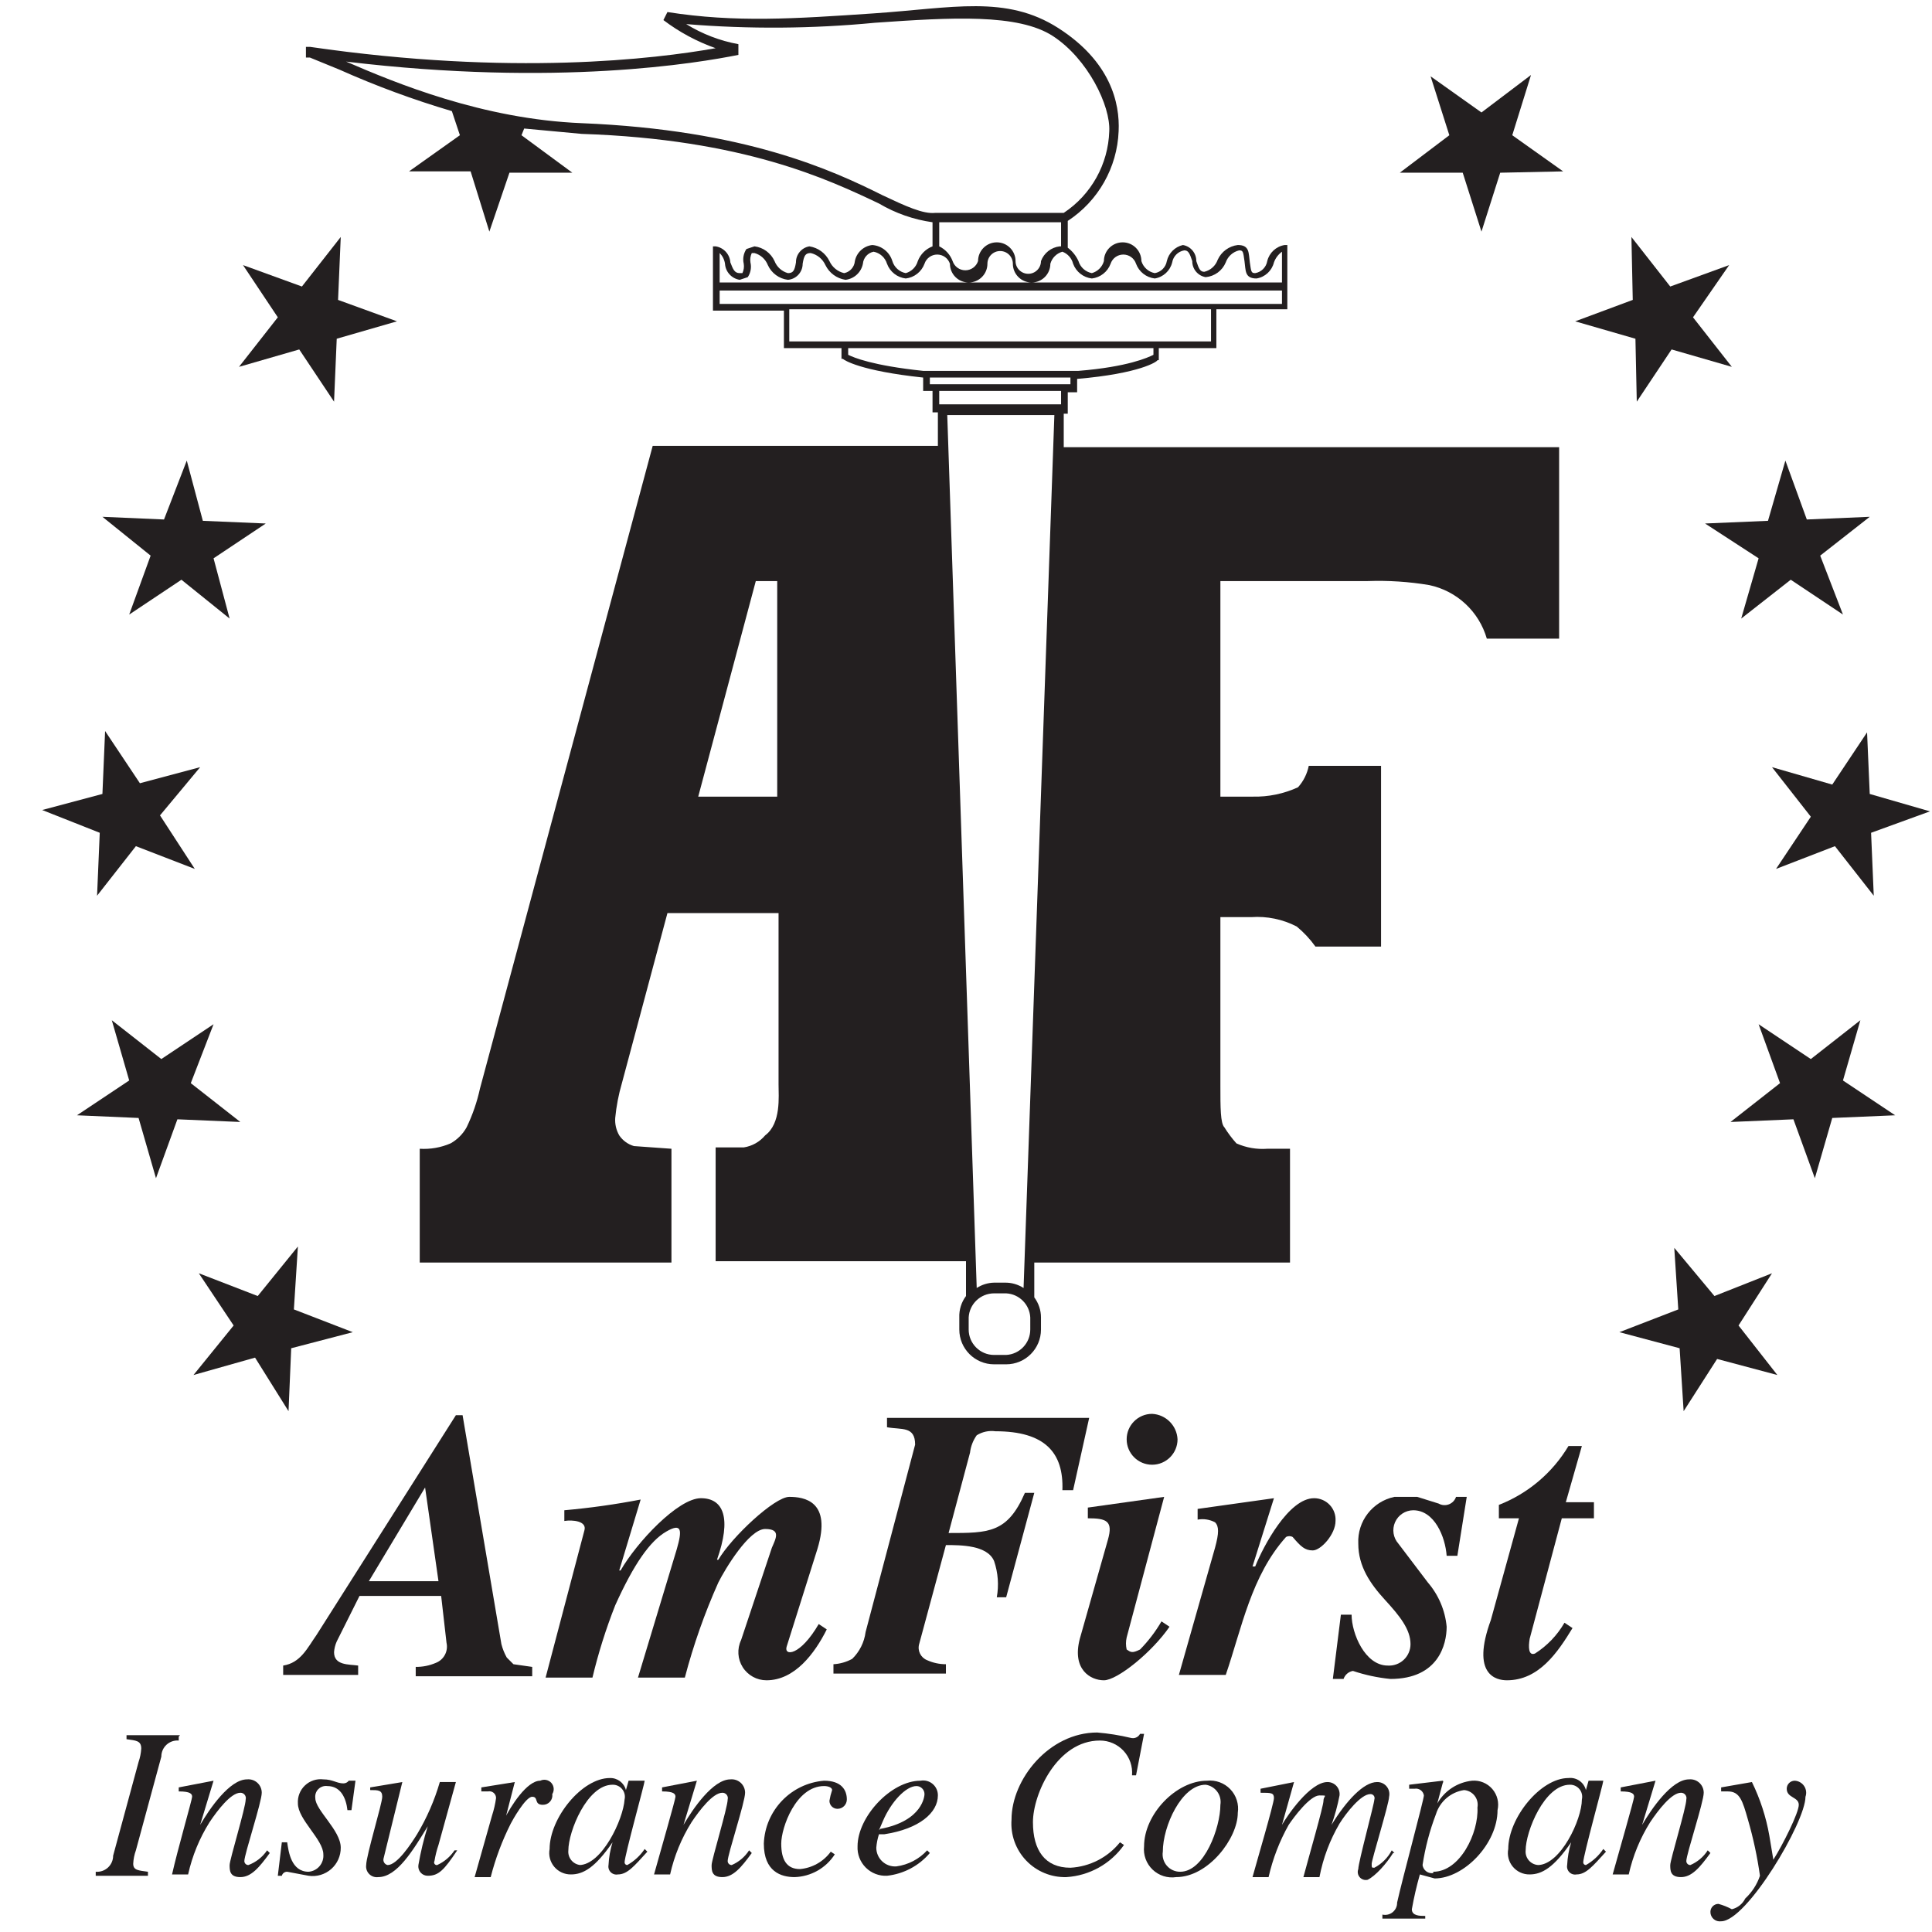
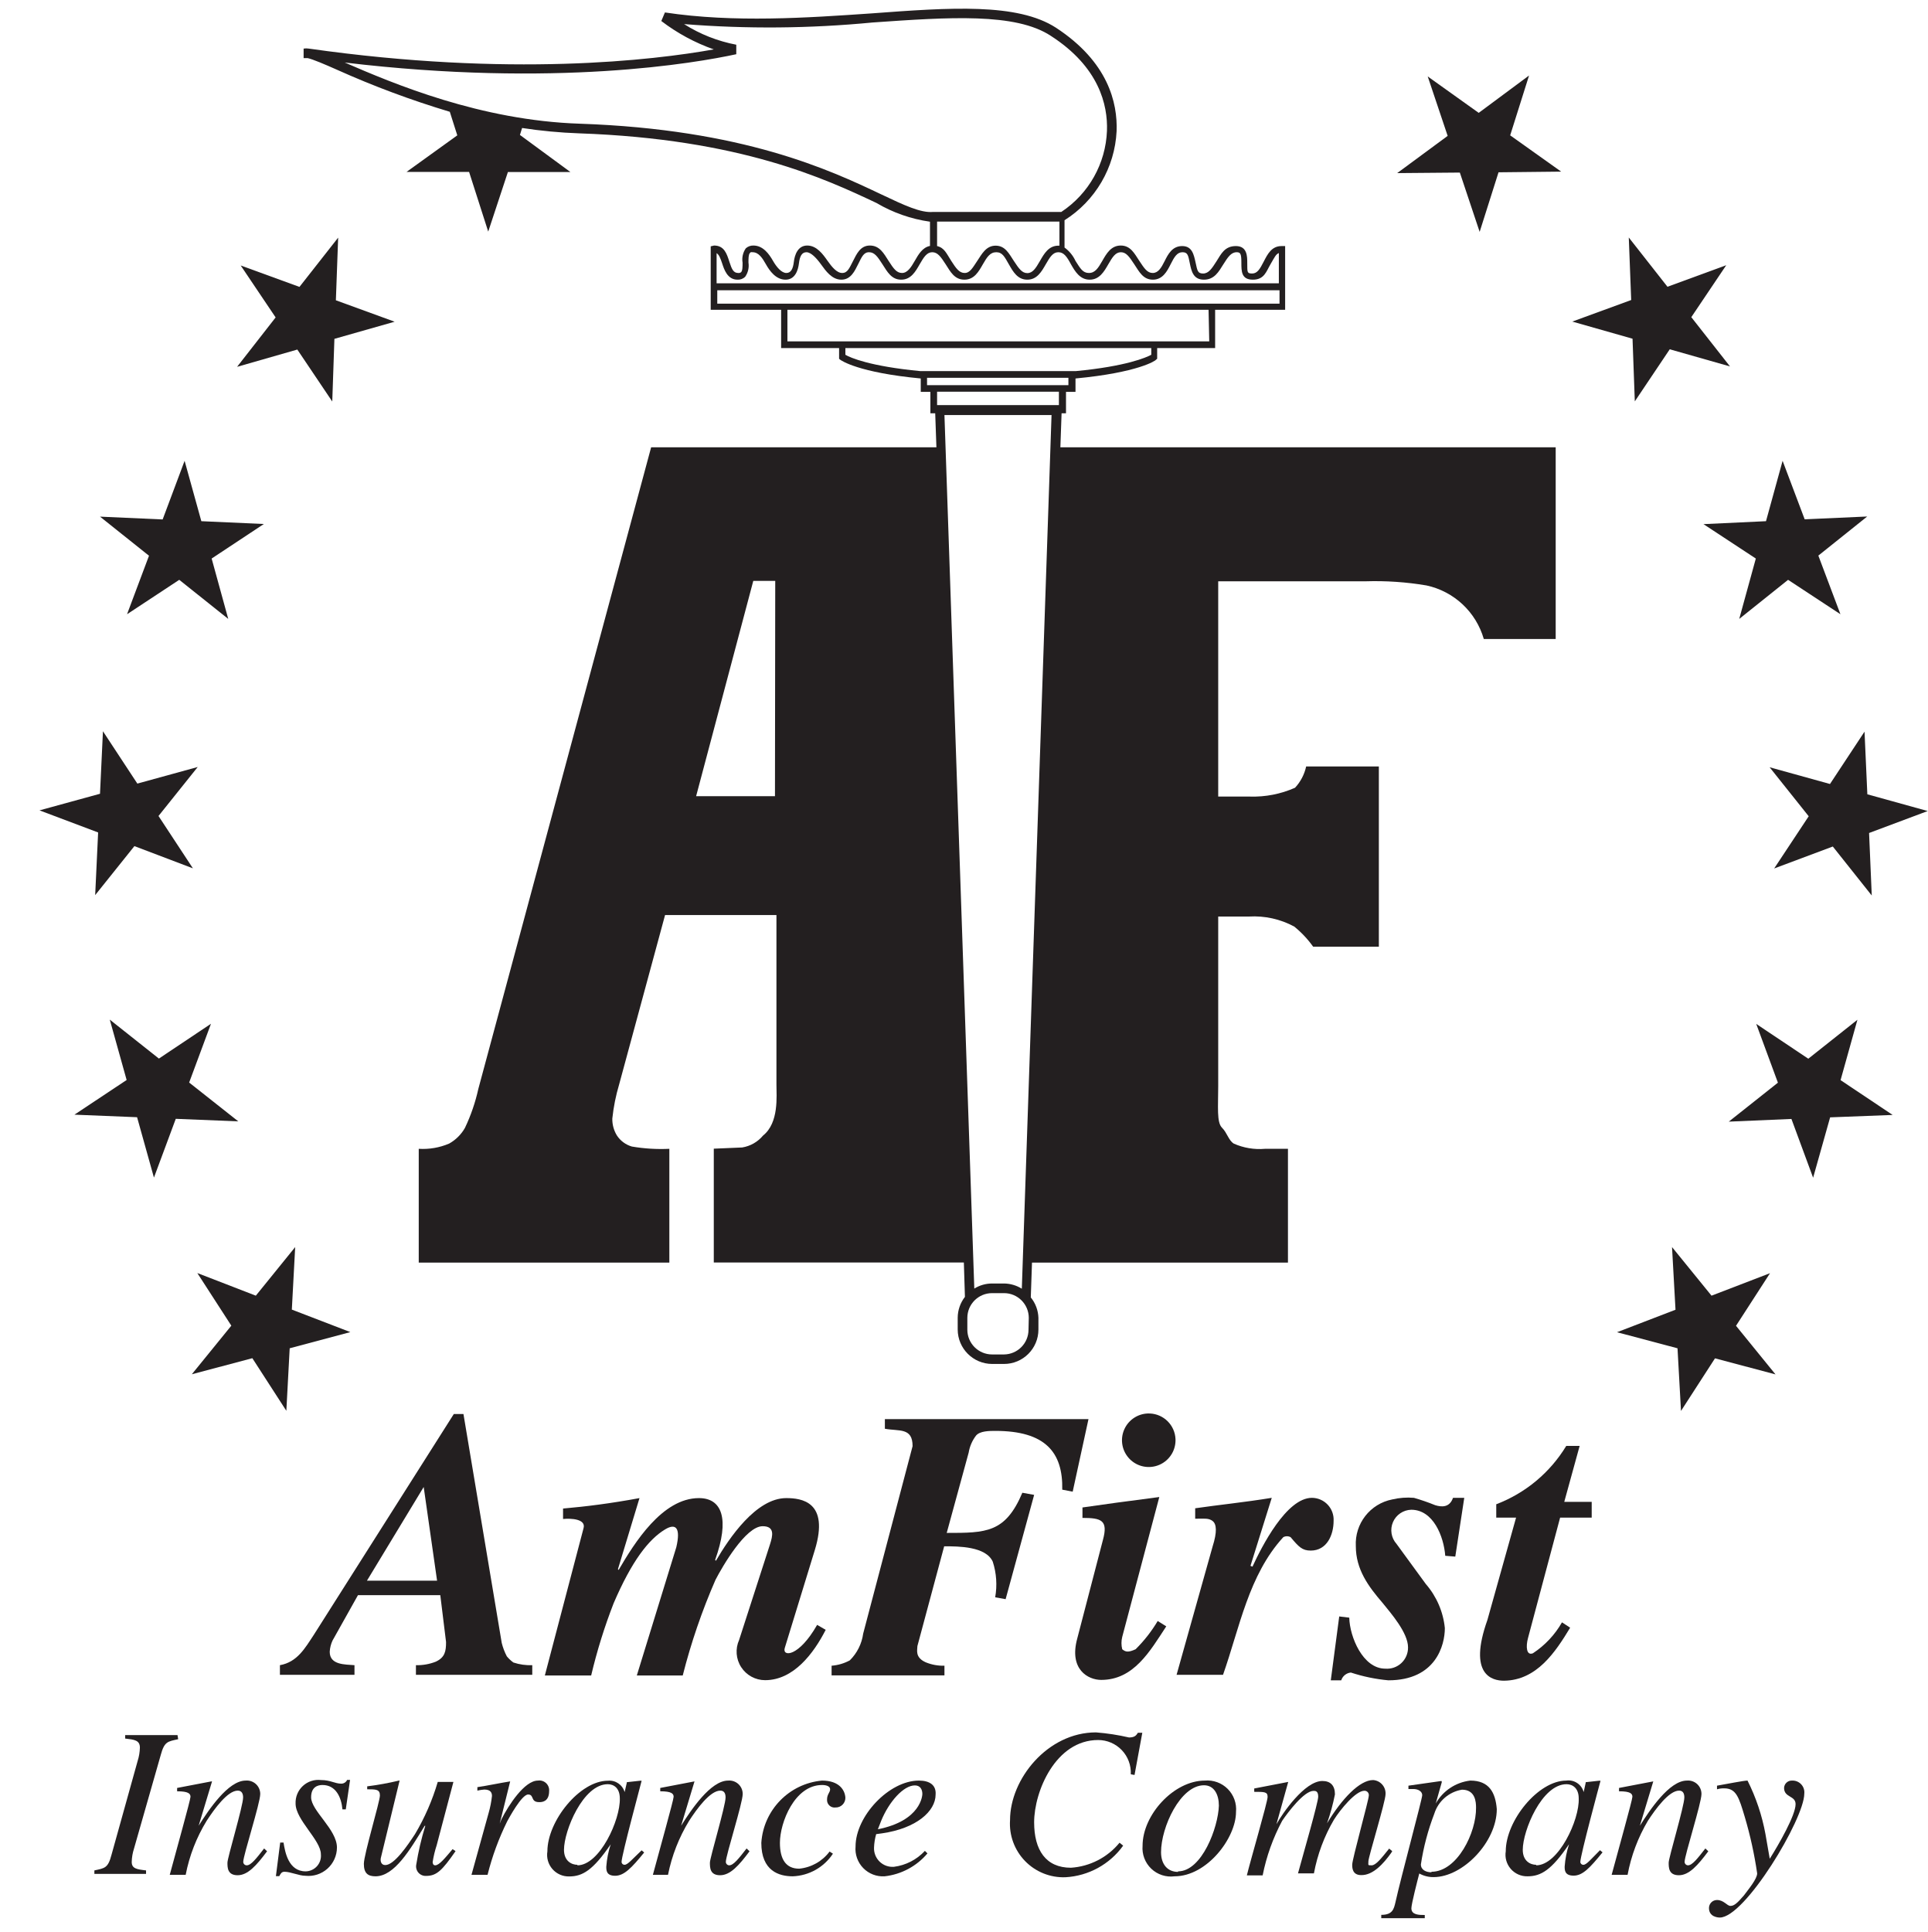
- <svg xmlns="http://www.w3.org/2000/svg" width="2in" height="2in" viewBox="0 0 144 144.3">
-   <defs>
-     <style>.a{fill:#231f20;}</style>
-   </defs>
-   <polygon class="a" points="18.9 101.4 21.4 105.4 21.6 100.7 26.2 99.5 21.8 97.8 22.1 93.1 19.1 96.8 14.7 95.1 17.3 99 14.3 102.7 18.9 101.4" />
-   <polygon class="a" points="11.5 88 13.1 83.6 17.8 83.8 14.1 80.9 15.8 76.5 11.9 79.1 8.2 76.2 9.5 80.7 5.6 83.3 10.2 83.5 11.5 88" />
-   <polygon class="a" points="7.1 66.9 10 63.2 14.4 64.9 11.8 60.9 14.8 57.3 10.3 58.5 7.7 54.6 7.5 59.3 3 60.5 7.3 62.2 7.1 66.9" />
-   <polygon class="a" points="131.2 41.7 129.9 46.2 133.6 43.3 137.5 45.9 135.8 41.5 139.5 38.6 134.8 38.8 133.2 34.4 131.9 38.9 127.2 39.1 131.2 41.7" />
-   <polygon class="a" points="9.5 45.9 13.4 43.3 17 46.2 15.8 41.7 19.7 39.1 15 38.9 13.8 34.4 12.1 38.8 7.5 38.6 11.1 41.5 9.5 45.9" />
-   <polygon class="a" points="22.2 26.1 24.8 30 25 25.3 29.5 24 25.1 22.4 25.3 17.7 22.4 21.4 18 19.8 20.6 23.7 17.7 27.4 22.2 26.1" />
-   <polygon class="a" points="127.9 96.8 124.9 93.2 125.2 97.8 120.8 99.5 125.3 100.7 125.6 105.4 128.1 101.5 132.6 102.7 129.7 99 132.2 95.1 127.9 96.8" />
-   <polygon class="a" points="138.8 76.2 135.1 79.1 131.2 76.5 132.8 80.9 129.1 83.8 133.8 83.6 135.4 88 136.7 83.5 141.4 83.3 137.5 80.7 138.8 76.2" />
-   <polygon class="a" points="136.7 58.6 132.2 57.3 135.1 61 132.5 64.9 136.9 63.2 139.8 66.9 139.6 62.2 144 60.6 139.5 59.3 139.3 54.7 136.7 58.6" />
-   <polygon class="a" points="122 25.3 122.1 30 124.7 26.1 129.2 27.4 126.3 23.7 129 19.8 124.6 21.4 121.7 17.7 121.8 22.4 117.5 24 122 25.3" />
-   <polygon class="a" points="109.1 12.9 110.5 17.3 111.9 12.9 116.6 12.8 112.8 10.1 114.2 5.6 110.5 8.4 106.7 5.7 108.1 10.1 104.4 12.9 109.1 12.9" />
-   <path class="a" d="M26.7,119.2h6.1l0.4,3.5a1.3,1.3,0,0,1-.8,1.5,3.7,3.7,0,0,1-1.5.3v0.7h8.7v-0.7l-1.4-.2-0.5-.5a4.1,4.1,0,0,1-.4-1l-2.9-17.1H33.9L23.5,122.1c-0.7,1-1.2,2.1-2.5,2.3v0.7h5.6v-0.7c-0.7-.1-1.8,0-1.8-1a2.4,2.4,0,0,1,.2-0.8Zm4.9-8.1,1,7H27.4Z" />
-   <path class="a" d="M55.2,122.5a2.1,2.1,0,0,0,1.9,3c2.1,0,3.6-2,4.5-3.8l-0.6-.4c-1.4,2.4-2.6,2.4-2.4,1.7l2.3-7.3c1.1-3.6-1-3.9-2.1-3.9s-4.3,3-5.3,4.7H53.4c1.1-3.1.5-4.6-1.2-4.6s-4.8,3.3-6,5.4H46.1l1.6-5.3a56.2,56.2,0,0,1-5.7.8v0.8c0.6-.1,1.7,0,1.5.7l-2.9,11h3.5a40.2,40.2,0,0,1,1.7-5.4c1.4-3.1,2.6-4.8,3.8-5.5s1.2-.1.8,1.3l-2.9,9.6H51a46.1,46.1,0,0,1,2.5-7.1c0.5-1,2.3-4,3.5-4s0.8,0.7.5,1.4Z" />
-   <path class="a" d="M76.4,111.5c-1.3,3-2.7,3-5.7,3l1.6-6a2.8,2.8,0,0,1,.5-1.3,2.1,2.1,0,0,1,1.4-.3c3.7,0,5.1,1.6,5,4.4h0.8l1.2-5.4H66.1v0.7c1.1,0.2,2.1-.1,2.1,1.3l-3.7,14a3.4,3.4,0,0,1-1,2,3.3,3.3,0,0,1-1.4.4v0.7h8.4v-0.7a3.4,3.4,0,0,1-1.4-.3,1,1,0,0,1-.6-1.2l2-7.4c1.1,0,3.1,0,3.6,1.2a5.4,5.4,0,0,1,.2,2.7H75l2.1-7.8H76.4Z" />
-   <path class="a" d="M80.5,122.4c-0.6,2.3.8,3.1,1.8,3.1s3.6-2.1,4.9-4l-0.6-.4a10.6,10.6,0,0,1-1.6,2.1c-0.6.3-.7,0.2-1,0a2,2,0,0,1,0-.9l2.8-10.5-5.7.8v0.8c1.4,0,1.9.2,1.5,1.6Z" />
-   <path class="a" d="M87.8,107.5a2,2,0,0,0-1.9-1.9A1.9,1.9,0,1,0,87.8,107.5Z" />
-   <path class="a" d="M87.9,125.1h3.5c1.2-3.5,1.9-7.4,4.5-10.3a0.5,0.5,0,0,1,.5,0c0.6,0.7.9,1,1.5,1s1.7-1.2,1.7-2.2a1.6,1.6,0,0,0-1.6-1.7c-1.9,0-3.8,3.6-4.4,5.1H93.4l1.6-5.1-5.7.8v0.8a2,2,0,0,1,1.3.2c0.3,0.3.3,0.8,0,1.9Z" />
-   <path class="a" d="M105.4,112.8c1.6,0,2.4,2,2.5,3.4h0.8l0.7-4.4h-0.8a0.9,0.9,0,0,1-1.3.5l-1.6-.5h-1.7a3.4,3.4,0,0,0-2.7,3.5c0,1.7.9,3,2,4.2s1.9,2.2,1.9,3.3a1.6,1.6,0,0,1-1.7,1.6c-1.7,0-2.7-2.4-2.7-3.8H100l-0.6,4.8h0.8a0.9,0.9,0,0,1,.7-0.6,12.7,12.7,0,0,0,2.8.6c3.6,0,4.2-2.6,4.2-3.9a5.9,5.9,0,0,0-1.4-3.3l-2.2-2.9A1.5,1.5,0,0,1,105.4,112.8Z" />
-   <path class="a" d="M117.3,121.6l-0.6-.4a6.7,6.7,0,0,1-2.2,2.3c-0.5.2-.5-0.5-0.4-1.1l2.4-9h2.4v-1.2h-2.1L118,108h-1a10.5,10.5,0,0,1-5.2,4.4v1h1.5l-2.1,7.6c-1.5,4.1.4,4.5,1.2,4.5C114.8,125.5,116.2,123.4,117.3,121.6Z" />
-   <path class="a" d="M13.3,129.6H9.3v0.3c0.7,0.1,1.1.1,1.1,0.7a3.8,3.8,0,0,1-.2,1l-1.9,7a1.2,1.2,0,0,1-1.3,1.2v0.3h3.9v-0.3c-0.7-.1-1.1-0.1-1.1-0.6a3.4,3.4,0,0,1,.2-1l1.9-7a1.2,1.2,0,0,1,1.3-1.2v-0.3Z" />
-   <path class="a" d="M18.4,139.3a0.3,0.3,0,0,1-.3-0.3c0-.5,1.3-4.4,1.3-5.1a1,1,0,0,0-1.1-1c-1.3,0-2.8,2.2-3.5,3.4h0l1-3.3h0l-2.6.5v0.3c0.9,0,1,.2,1,0.4s-1.1,4-1.5,5.8h1.2a12.4,12.4,0,0,1,1.6-3.9c0.6-.9,1.6-2.2,2.3-2.2a0.4,0.4,0,0,1,.4.5c0,0.6-1.2,4.5-1.2,4.9s0,0.9.8,0.9,1.4-.7,2.2-1.8l-0.2-.2A2.9,2.9,0,0,1,18.4,139.3Z" />
-   <path class="a" d="M25.5,133.2c-0.5,0-.8-0.3-1.5-0.3a1.7,1.7,0,0,0-1.9,1.8c0,1.2,1.9,2.7,1.9,3.8a1.2,1.2,0,0,1-1.1,1.3c-1.3,0-1.5-1.5-1.6-2.2H20.9l-0.3,2.5h0.3a0.4,0.4,0,0,1,.4-0.3l1.6,0.3a2.1,2.1,0,0,0,2.4-2.1c0-1.3-1.9-2.8-1.9-3.7a0.8,0.8,0,0,1,.9-0.9c1,0,1.4.9,1.5,1.8h0.3l0.3-2.2H25.9A0.5,0.5,0,0,1,25.5,133.2Z" />
-   <path class="a" d="M32.5,139.3a0.2,0.2,0,0,1-.2-0.3,7.5,7.5,0,0,1,.3-1.2l1.3-4.7H32.7A16.6,16.6,0,0,1,31,137c-0.5.8-1.5,2.3-2.2,2.3a0.4,0.4,0,0,1-.3-0.5l1.4-5.7h0l-2.4.4v0.2c0.6,0,.9,0,0.9.5s-1.2,4.4-1.2,5.1a0.8,0.8,0,0,0,.9.9c1.4,0,2.6-2,3.7-3.8h0a22.2,22.2,0,0,0-.7,2.9,0.7,0.7,0,0,0,.7.8c0.8,0,1.2-.4,2.2-1.9H33.8A3.1,3.1,0,0,1,32.5,139.3Z" />
-   <path class="a" d="M40.2,133c-1,0-2.2,1.9-2.7,2.9v0.3h0l0.8-3.1h0l-2.5.4v0.3h0.5a0.5,0.5,0,0,1,.6.5,7.5,7.5,0,0,1-.3,1.3l-1.3,4.6h1.2a19.7,19.7,0,0,1,1.5-4c0.1-.2,1.1-2,1.6-2s0.1,0.6.8,0.6a0.7,0.7,0,0,0,.7-0.8A0.7,0.7,0,0,0,40.2,133Z" />
-   <path class="a" d="M46.7,139.3a0.2,0.2,0,0,1-.2-0.2c0-.5,1.5-5.9,1.5-6.1H46.8l-0.2.7h0a1.2,1.2,0,0,0-1.2-.9c-2.1,0-4.5,3-4.5,5.3a1.6,1.6,0,0,0,1.6,1.9c0.9,0,1.8-.5,3.1-2.4h0a6.8,6.8,0,0,0-.3,1.7,0.6,0.6,0,0,0,.7.7c0.7,0,1.2-.6,2.2-1.7l-0.2-.2A3.8,3.8,0,0,1,46.7,139.3Zm-3.5,0a1,1,0,0,1-.9-1.1c0-1.4,1.4-4.9,3.3-4.9a0.9,0.9,0,0,1,.9,1.1C46.4,135.9,44.8,139.3,43.1,139.3Z" />
-   <path class="a" d="M54.5,139.3a0.3,0.3,0,0,1-.3-0.3c0-.5,1.3-4.4,1.3-5.1a1,1,0,0,0-1.1-1c-1.3,0-2.8,2.2-3.5,3.4h0l1-3.3h0l-2.6.5v0.3c0.9,0,1,.2,1,0.4s-1.1,4-1.6,5.8h1.2a12.5,12.5,0,0,1,1.6-3.9c0.6-.9,1.6-2.2,2.3-2.2a0.4,0.4,0,0,1,.4.5c0,0.6-1.2,4.5-1.2,4.9s0,0.9.8,0.9,1.4-.7,2.2-1.8l-0.2-.2A2.9,2.9,0,0,1,54.5,139.3Z" />
-   <path class="a" d="M61.4,133a4.9,4.9,0,0,0-4.5,4.7c0,2.1,1.3,2.5,2.3,2.5a3.7,3.7,0,0,0,3-1.7l-0.3-.2a3.2,3.2,0,0,1-2.3,1.3c-1,0-1.4-.7-1.4-1.9s1.1-4.3,3.2-4.3c0.3,0,.6.1,0.6,0.3a5.2,5.2,0,0,0-.2.8,0.6,0.6,0,0,0,.6.6,0.7,0.7,0,0,0,.7-0.7C63.1,133.7,62.7,133,61.4,133Z" />
-   <path class="a" d="M68.6,133c-2.2,0-4.7,2.7-4.7,4.9a2.1,2.1,0,0,0,2.2,2.2,4.9,4.9,0,0,0,3.2-1.7l-0.2-.2a3.8,3.8,0,0,1-2.3,1.2,1.4,1.4,0,0,1-1.5-1.4,4.3,4.3,0,0,1,.2-1h0.4c2.6-.4,4-1.6,4-2.9A1.1,1.1,0,0,0,68.6,133Zm-3.1,3.7,0.3-.7c0.6-1.4,1.7-2.6,2.5-2.6a0.6,0.6,0,0,1,.6.6C68.9,134.1,68.8,136,65.6,136.6Z" />
-   <path class="a" d="M84.3,129.8a16.8,16.8,0,0,0-2.5-.4c-3.6,0-6.4,3.5-6.4,6.5a4,4,0,0,0,4.1,4.3,5.7,5.7,0,0,0,4.3-2.4l-0.3-.2a5.1,5.1,0,0,1-3.7,1.9c-1.9,0-2.8-1.3-2.8-3.4S78.8,130,82,130a2.4,2.4,0,0,1,2.4,2.6h0.3l0.6-3.1H85A0.6,0.6,0,0,1,84.3,129.8Z" />
-   <path class="a" d="M90,133c-2.3,0-4.7,2.5-4.7,4.9a2.1,2.1,0,0,0,2.4,2.3c2.4,0,4.6-2.9,4.6-4.8A2.1,2.1,0,0,0,90,133ZM88,139.8a1.3,1.3,0,0,1-1.3-1.5c0-1.9,1.4-5,3.2-5a1.3,1.3,0,0,1,1.1,1.5C91,136.5,89.8,139.8,88,139.8Z" />
-   <path class="a" d="M103.9,138.4H104l-0.2-.2a3.1,3.1,0,0,1-1.3,1.3c-0.2,0-.2,0-0.2-0.3s1.3-4.5,1.3-5a0.9,0.9,0,0,0-.9-1.1c-1,0-2.3,1.4-3.4,3.2h0a15.4,15.4,0,0,0,.6-2.2,0.9,0.9,0,0,0-.9-1c-1.3,0-3,2.5-3.4,3.2h0l0.9-3.2h0l-2.5.5v0.3c0.8,0,1,0,1,.4s-1.3,4.8-1.6,5.9h1.2a14.5,14.5,0,0,1,1.5-3.9c0.4-.6,1.6-2.2,2.3-2.2s0.3,0,.3.4-1.1,4.2-1.5,5.7h1.2a12.5,12.5,0,0,1,1.5-4c0.5-.8,1.6-2.2,2.3-2.2a0.3,0.3,0,0,1,.3.4c0,0.3-1.2,4.7-1.2,5.2a0.6,0.6,0,0,0,.7.8C102.6,140.1,103.4,139.2,103.9,138.4Z" />
-   <path class="a" d="M109.8,133a3.4,3.4,0,0,0-2.6,1.7h0l0.4-1.5c0.1-.2,0-0.2,0-0.2l-2.5.3v0.3h0.4a0.6,0.6,0,0,1,.7.5c0,0.3-1.6,6.2-2,8a0.9,0.9,0,0,1-1.1.9v0.3h3.2v-0.2c-0.4,0-1,0-1-.5a26.1,26.1,0,0,1,.6-2.6l1.1,0.3c2.2,0,4.7-2.6,4.7-5.1A1.8,1.8,0,0,0,109.8,133Zm-2.9,6.9a0.7,0.7,0,0,1-.8-0.6,18.3,18.3,0,0,1,1-3.8,2.6,2.6,0,0,1,2.1-1.8,1.1,1.1,0,0,1,1,1.3C110.3,136.9,108.9,139.8,106.9,139.8Z" />
-   <path class="a" d="M118.3,139.3a0.2,0.2,0,0,1-.2-0.2c0-.5,1.5-5.9,1.5-6.1h-1.1l-0.2.7h0a1.2,1.2,0,0,0-1.3-.9c-2.1,0-4.5,3-4.5,5.3a1.6,1.6,0,0,0,1.6,1.9c0.9,0,1.8-.5,3.1-2.4h0a6.9,6.9,0,0,0-.3,1.7,0.6,0.6,0,0,0,.7.7c0.7,0,1.2-.6,2.2-1.7l-0.2-.2A3.8,3.8,0,0,1,118.3,139.3Zm-3.5,0a1,1,0,0,1-1-1.1c0-1.4,1.4-4.9,3.3-4.9a0.9,0.9,0,0,1,.9,1.1C118,135.9,116.4,139.3,114.7,139.3Z" />
-   <path class="a" d="M126.1,139.3a0.3,0.3,0,0,1-.3-0.3c0-.5,1.3-4.4,1.3-5.1a1,1,0,0,0-1.1-1c-1.3,0-2.8,2.2-3.5,3.4h0l1-3.3h0l-2.6.5v0.3c0.9,0,1,.2,1,0.4s-1.1,4-1.6,5.8h1.2a12.4,12.4,0,0,1,1.6-3.9c0.6-.9,1.6-2.2,2.3-2.2a0.4,0.4,0,0,1,.4.5c0,0.6-1.2,4.5-1.2,4.9s0,0.9.8,0.9,1.4-.7,2.2-1.8l-0.2-.2A2.9,2.9,0,0,1,126.1,139.3Z" />
-   <path class="a" d="M133.9,133a0.6,0.6,0,0,0-.6.6c0,0.7.9,0.6,0.9,1.2s-1.2,3-1.9,4.1l-0.3-1.8a15,15,0,0,0-1.3-4l-2.3.4v0.3h0.5c0.9,0,1.1.7,1.5,2.1a29.7,29.7,0,0,1,.9,4.2,4.1,4.1,0,0,1-1.1,1.7,1.5,1.5,0,0,1-1,.8,4.7,4.7,0,0,0-1-.4,0.6,0.6,0,0,0-.6.6,0.7,0.7,0,0,0,.8.7c1.9,0,6.3-7.4,6.3-9.3A0.9,0.9,0,0,0,133.9,133Z" />
-   <path class="a" d="M25.2,5.2a67.6,67.6,0,0,0,8.4,3.1l0.6,1.8-3.8,2.7H35l1.4,4.5,1.5-4.4h4.7l-3.8-2.8L39,9.6,43.3,10c12.1,0.4,18.4,3.4,22.2,5.2a10.8,10.8,0,0,0,4,1.4v1.8a1.9,1.9,0,0,0-1.1,1.1,1.3,1.3,0,0,1-.9.9,1.3,1.3,0,0,1-1-.9A1.7,1.7,0,0,0,65,18.3a1.5,1.5,0,0,0-1.3,1.2,1,1,0,0,1-.8.9,1.6,1.6,0,0,1-1.1-.9,2,2,0,0,0-1.5-1.1,1.2,1.2,0,0,0-1,1.2c-0.1.6-.2,0.8-0.6,0.8a1.5,1.5,0,0,1-1-.9,1.9,1.9,0,0,0-1.5-1.1l-0.6.2a1.4,1.4,0,0,0-.2,1.1,1.2,1.2,0,0,1-.1.7H55.1c-0.4,0-.5-0.3-0.7-0.8a1.3,1.3,0,0,0-1.1-1.2H53.1v3.3h0v1.5h5.3V26h4.3v0.8h0.1c0.1,0.1,1.3.9,6,1.4v1h0.7v1.6h0.4v2.5H48.6L35.7,81.3a13.1,13.1,0,0,1-1,2.9,3.1,3.1,0,0,1-1.2,1.2,5,5,0,0,1-2.3.4v8.5H50V85.8l-2.8-.2a2,2,0,0,1-1.1-.8,2.3,2.3,0,0,1-.3-1.3,14.1,14.1,0,0,1,.5-2.6l3.4-12.7h8.3V81c0,0.9.2,2.9-1,3.8a2.6,2.6,0,0,1-1.6.9H53.3v8.5H72v2.6a2.5,2.5,0,0,0-.5,1.6v0.9a2.6,2.6,0,0,0,2.6,2.6H75a2.6,2.6,0,0,0,2.6-2.6V98.4a2.5,2.5,0,0,0-.5-1.5V94.3H96.2V85.8H94.5a4.8,4.8,0,0,1-2.3-.4,8.5,8.5,0,0,1-.9-1.2C91,83.9,91,82.7,91,81.1V68.5h2.3a6.4,6.4,0,0,1,3.4.7,7.9,7.9,0,0,1,1.4,1.5H103V57.2H97.6a3.4,3.4,0,0,1-.8,1.6,7.7,7.7,0,0,1-3.4.7H91V43.4h11a22.9,22.9,0,0,1,4.6.3,5.7,5.7,0,0,1,4.3,4h5.4V33.4h-37V30.9h0.3V29.3h0.7v-1c4.7-.4,6-1.3,6-1.4h0.1V26h4.3V23.1H96V18.6h0V18.3H95.8a1.6,1.6,0,0,0-1.3,1.2,1.1,1.1,0,0,1-.9.9c-0.3,0-.3-0.1-0.4-0.8s0-1.3-.9-1.3a1.9,1.9,0,0,0-1.5,1.1,1.4,1.4,0,0,1-1,.9c-0.3,0-.4-0.2-0.6-0.8a1.2,1.2,0,0,0-1-1.2A1.6,1.6,0,0,0,87,19.5a1.1,1.1,0,0,1-.9.9,1.3,1.3,0,0,1-1-.9,1.4,1.4,0,0,0-2.8,0,1.3,1.3,0,0,1-.9.9,1.3,1.3,0,0,1-1-.9,2.6,2.6,0,0,0-.8-1v-2a8.4,8.4,0,0,0,3.8-6.7c0.1-2.1-.6-5.2-4.5-7.7S71,0.6,65.1,1,54.8,1.7,49.7.9l-0.3.6a14.4,14.4,0,0,0,3.9,2.1c-4.5.8-15.2,2.1-30.3-.1H22.7V4.3H23ZM57.9,59.5H52l4.3-16.1h1.6V59.5ZM76.8,99.3a1.9,1.9,0,0,1-1.8,1.9H74.1a1.9,1.9,0,0,1-1.9-1.9V98.4a1.9,1.9,0,0,1,1.9-1.8H75a1.9,1.9,0,0,1,1.8,1.8v0.9Zm-0.5-3.1a2.5,2.5,0,0,0-1.4-.4H74.1a2.5,2.5,0,0,0-1.3.4L70.6,31h8Zm2.8-66H70v-1h9.1v1Zm0.7-1.5H69.3V28.2H79.8v0.6ZM86,26.5c-0.4.2-1.9,0.9-5.6,1.2H68.8c-3.8-.4-5.2-1-5.6-1.2V26H86v0.5Zm4.3-1H58.8V23.1H90.3v2.3Zm5.3-2.8h-42v-1h42v1ZM80,19.7a1.7,1.7,0,0,0,1.4,1.1,1.7,1.7,0,0,0,1.4-1.1,1,1,0,0,1,1.9,0,1.7,1.7,0,0,0,1.4,1.1,1.6,1.6,0,0,0,1.3-1.2,1.1,1.1,0,0,1,.9-0.9c0.3,0,.4.2,0.6,0.8a1.2,1.2,0,0,0,1,1.2,1.8,1.8,0,0,0,1.5-1.1,1.4,1.4,0,0,1,1-.9c0.3,0,.3.1,0.4,0.8s0,1.3.9,1.3a1.6,1.6,0,0,0,1.3-1.2,1.7,1.7,0,0,1,.6-0.8v2.3h-42V18.9a1.4,1.4,0,0,1,.4.8,1.3,1.3,0,0,0,1.1,1.2l0.6-.2a1.4,1.4,0,0,0,.2-1.1,1.2,1.2,0,0,1,.1-0.7h0.2a1.5,1.5,0,0,1,1,.9,1.9,1.9,0,0,0,1.5,1.1,1.2,1.2,0,0,0,1.1-1.2c0.1-.6.2-0.8,0.6-0.8a1.6,1.6,0,0,1,1.1.9A2,2,0,0,0,63,20.9a1.5,1.5,0,0,0,1.3-1.2,1,1,0,0,1,.8-0.9,1.3,1.3,0,0,1,1,.9,1.7,1.7,0,0,0,1.4,1.1,1.7,1.7,0,0,0,1.4-1.1,1,1,0,0,1,1.9,0,1.4,1.4,0,0,0,2.8,0,0.9,0.9,0,0,1,1.9,0,1.4,1.4,0,0,0,2.8,0,1.3,1.3,0,0,1,.9-0.9A1.3,1.3,0,0,1,80,19.7ZM70,18.4V16.6h9.1v1.8H79a1.7,1.7,0,0,0-1.4,1.1,0.9,0.9,0,0,1-1.9,0,1.4,1.4,0,0,0-2.8,0,1,1,0,0,1-1.9,0A2,2,0,0,0,70,18.4ZM55,4.1V3.3a11.3,11.3,0,0,1-3.9-1.5,79.5,79.5,0,0,0,14.1-.1c5.7-.4,10.7-0.7,13.3,1s4.3,5.2,4.2,7.1a7.6,7.6,0,0,1-3.4,6.1H69.7c-0.9.1-2.2-.5-3.9-1.3C62,12.7,55.5,9.7,43.3,9.2c-7.4-.3-13.9-3-17.6-4.6C41.5,6.5,52,4.7,55,4.1Z" />
+ <svg xmlns="http://www.w3.org/2000/svg" viewBox="0 0 144 144.31">
+   <polygon points="18.85 101.45 21.39 105.38 21.64 100.71 26.17 99.5 21.8 97.82 22.05 93.15 19.11 96.78 14.74 95.09 17.28 99.02 14.33 102.65 18.85 101.45" fill="#231f20" />
+   <polygon points="11.5 87.96 13.13 83.57 17.8 83.76 14.13 80.86 15.76 76.47 11.87 79.07 8.2 76.16 9.46 80.67 5.56 83.26 10.24 83.45 11.5 87.96" fill="#231f20" />
+   <polygon points="7.11 66.86 10.04 63.2 14.41 64.86 11.84 60.95 14.77 57.29 10.26 58.53 7.69 54.62 7.47 59.29 2.95 60.53 7.33 62.18 7.11 66.86" fill="#231f20" />
+   <polygon points="131.16 41.72 129.92 46.23 133.57 43.31 137.48 45.88 135.83 41.5 139.48 38.58 134.81 38.79 133.16 34.42 131.92 38.93 127.25 39.15 131.16 41.72" fill="#231f20" />
+   <polygon points="9.49 45.88 13.39 43.31 17.05 46.23 15.81 41.72 19.71 39.14 15.04 38.93 13.79 34.42 12.15 38.8 7.47 38.59 11.13 41.51 9.49 45.88" fill="#231f20" />
+   <polygon points="22.21 26.11 24.82 29.99 24.98 25.31 29.48 24.03 25.09 22.43 25.26 17.75 22.37 21.43 17.98 19.83 20.59 23.71 17.71 27.4 22.21 26.11" fill="#231f20" />
+   <polygon points="127.85 96.78 124.9 93.15 125.16 97.83 120.79 99.51 125.31 100.71 125.57 105.39 128.11 101.46 132.63 102.66 129.68 99.03 132.22 95.1 127.85 96.78" fill="#231f20" />
+   <polygon points="138.75 76.17 135.08 79.08 131.19 76.48 132.81 80.87 129.14 83.78 133.82 83.58 135.44 87.97 136.71 83.46 141.38 83.28 137.49 80.68 138.75 76.17" fill="#231f20" />
+   <polygon points="136.7 58.56 132.19 57.31 135.11 60.97 132.53 64.87 136.91 63.23 139.82 66.89 139.62 62.22 144 60.58 139.49 59.33 139.28 54.65 136.7 58.56" fill="#231f20" />
+   <polygon points="121.95 25.3 122.12 29.98 124.73 26.09 129.23 27.37 126.34 23.69 128.95 19.81 124.56 21.42 121.67 17.74 121.85 22.41 117.45 24.02 121.95 25.3" fill="#231f20" />
+   <polygon points="109.05 12.89 110.53 17.32 111.94 12.87 116.62 12.82 112.81 10.11 114.22 5.64 110.46 8.43 106.65 5.71 108.14 10.15 104.37 12.93 109.05 12.89" fill="#231f20" />
+   <path d="M26.74,119.15h6.15l.43,3.5c0,.69-.08,1.15-.77,1.47a3.79,3.79,0,0,1-1.48.26v.72h8.69v-.72a4,4,0,0,1-1.41-.2,2.71,2.71,0,0,1-.49-.46,4.44,4.44,0,0,1-.38-1l-2.86-17.1H33.9L23.45,122.1c-.66,1-1.24,2.05-2.54,2.28v.72h5.57v-.72c-.69-.06-1.85,0-1.85-1a2.3,2.3,0,0,1,.21-.84Zm4.91-8.08,1,7H27.41Z" fill="#231f20" />
+   <path d="M55.21,122.5a2.13,2.13,0,0,0,1.94,3c2.13,0,3.63-2,4.53-3.76l-.64-.37c-1.38,2.42-2.62,2.4-2.42,1.73l2.25-7.33c1.1-3.61-1-3.87-2.14-3.87-2.25,0-4.27,3-5.25,4.68l-.06-.06c1.1-3.06.52-4.62-1.21-4.62-2.74,0-4.82,3.35-6,5.37l-.05-.06,1.61-5.31c-2.16.4-4,.63-5.71.78v.78c.6-.06,1.73,0,1.53.69l-2.89,11h3.46a40.57,40.57,0,0,1,1.68-5.4c1.35-3.14,2.6-4.76,3.84-5.51.81-.49,1.18-.12.84,1.33l-2.95,9.58H51A46.24,46.24,0,0,1,53.45,118c.52-1,2.25-4,3.52-4,.93,0,.75.72.55,1.35Z" fill="#231f20" />
+   <path d="M76.37,111.5c-1.27,3-2.71,3-5.65,3l1.64-6a2.85,2.85,0,0,1,.55-1.27c.29-.35,1-.35,1.44-.35,3.73,0,5.06,1.59,5,4.39l.78.15L81.31,106H66.1v.72c1.07.2,2.07-.11,2.07,1.3l-3.69,14a3.47,3.47,0,0,1-1,2,3.4,3.4,0,0,1-1.36.4v.72h8.43v-.72a3.43,3.43,0,0,1-1.41-.26c-.81-.37-.61-.92-.61-1.21l2-7.45c1.06,0,3.11,0,3.63,1.15a5.51,5.51,0,0,1,.18,2.66l.78.14,2.13-7.79Z" fill="#231f20" />
+   <path d="M80.47,122.39c-.63,2.31.81,3.09,1.79,3.09,2.43,0,3.64-2.14,4.86-4l-.64-.4a10.53,10.53,0,0,1-1.65,2.11c-.57.26-.75.2-1,0a1.9,1.9,0,0,1,0-.92l2.77-10.45c-2.28.29-4.36.58-5.74.78v.78c1.41,0,1.93.17,1.53,1.64Z" fill="#231f20" />
+   <path d="M87.81,107.49a2,2,0,0,0-1.91-1.91,2,2,0,1,0,1.91,1.91Z" fill="#231f20" />
+   <path d="M87.89,125.1h3.47c1.24-3.52,1.91-7.45,4.5-10.28a.57.57,0,0,1,.55,0c.61.73.87,1,1.5,1,1.22,0,1.71-1.18,1.71-2.22A1.63,1.63,0,0,0,98,111.88c-1.9,0-3.75,3.64-4.44,5.14l-.15-.06L95,111.88c-2.08.34-3.93.52-5.72.78v.78c.69,0,1-.06,1.3.17s.35.81,0,1.91Z" fill="#231f20" />
+   <path d="M105.42,112.77c1.65,0,2.43,2,2.54,3.44l.75.06.67-4.39h-.84c-.26.75-.87.69-1.33.55a15.58,15.58,0,0,0-1.59-.55A5.13,5.13,0,0,0,104,112a3.37,3.37,0,0,0-2.72,3.49c0,1.73.93,3,2,4.24.63.78,1.9,2.23,1.9,3.32a1.57,1.57,0,0,1-1.7,1.59c-1.68,0-2.66-2.39-2.69-3.81l-.75-.09-.63,4.77h.78a.84.84,0,0,1,.72-.58,12.58,12.58,0,0,0,2.8.58c3.55,0,4.22-2.63,4.22-3.9a5.92,5.92,0,0,0-1.42-3.29l-2.19-3A1.53,1.53,0,0,1,105.42,112.77Z" fill="#231f20" />
+   <path d="M117.29,121.58l-.61-.4a6.79,6.79,0,0,1-2.17,2.31c-.49.2-.54-.5-.37-1.13l2.4-9h2.36v-1.18h-2.05L118,108h-1a10.47,10.47,0,0,1-5.23,4.36v1h1.48L111.11,121c-1.47,4.13.37,4.54,1.24,4.54C114.8,125.51,116.19,123.4,117.29,121.58Z" fill="#231f20" />
+   <path d="M13.26,129.6H9.35v.26c.68.08,1.1.12,1.1.68a3.61,3.61,0,0,1-.17,1l-1.95,7c-.26,1-.5,1-1.28,1.17v.26h3.86v-.26c-.68-.08-1.07-.13-1.07-.63a3.5,3.5,0,0,1,.17-1l2-7c.27-1,.52-1,1.3-1.17Z" fill="#231f20" />
+   <path d="M18.43,139.33a.26.26,0,0,1-.26-.26c0-.48,1.27-4.39,1.27-5.07a1,1,0,0,0-1.09-1c-1.31,0-2.77,2.2-3.51,3.37l0,0,1-3.31-.05,0-2.56.49v.25c.85,0,1,.18,1,.41s-1.06,4-1.55,5.83h1.19A12.13,12.13,0,0,1,15.44,136c.57-.88,1.56-2.25,2.32-2.25.3,0,.4.23.4.51,0,.63-1.17,4.5-1.17,4.87s0,.94.76.94,1.41-.73,2.2-1.79l-.22-.21C19.14,138.83,18.75,139.33,18.43,139.33Z" fill="#231f20" />
+   <path d="M25.49,133.23c-.48,0-.8-.27-1.51-.27a1.7,1.7,0,0,0-1.9,1.76c0,1.21,1.89,2.73,1.89,3.78a1.16,1.16,0,0,1-1.14,1.28c-1.29,0-1.54-1.46-1.65-2.15h-.25l-.32,2.51h.25c.1-.17.16-.33.39-.33.45,0,1.09.3,1.56.3A2.13,2.13,0,0,0,25.17,138c0-1.35-1.93-2.75-1.93-3.75,0-.78.5-.92.85-.92,1,0,1.41.92,1.49,1.82h.25l.32-2.2h-.22A.48.48,0,0,1,25.49,133.23Z" fill="#231f20" />
+   <path d="M32.51,139.33c-.17,0-.19-.17-.19-.25a8,8,0,0,1,.3-1.25l1.25-4.73H32.7A17,17,0,0,1,31,137c-.54.82-1.54,2.31-2.22,2.31-.33,0-.38-.33-.33-.54L29.85,133l-.05,0a21.86,21.86,0,0,1-2.37.43v.22c.65,0,.95,0,.95.46s-1.2,4.41-1.2,5.11.3.93.87.93c1.42,0,2.59-2,3.67-3.77h.05a21.22,21.22,0,0,0-.68,2.92.71.71,0,0,0,.74.82c.79,0,1.2-.41,2.2-1.85l-.22-.15C33.25,138.78,32.81,139.33,32.51,139.33Z" fill="#231f20" />
+   <path d="M40.18,133c-1,0-2.2,1.85-2.72,2.89l-.13.32,0,0,.78-3.15,0,0c-.71.11-1.64.31-2.45.43v.26a3.12,3.12,0,0,1,.52-.08c.49,0,.57.26.57.48a7.39,7.39,0,0,1-.25,1.27l-1.28,4.62h1.2a20,20,0,0,1,1.47-4c.13-.24,1.08-2,1.56-2s.15.57.83.57c.17,0,.74,0,.74-.83A.73.73,0,0,0,40.18,133Z" fill="#231f20" />
+   <path d="M46.65,139.29a.22.22,0,0,1-.22-.21c0-.49,1.46-5.88,1.5-6.07l-.11,0-1,.11,0,.05-.16.69h0a1.18,1.18,0,0,0-1.25-.85c-2.1,0-4.52,3-4.52,5.28a1.61,1.61,0,0,0,1.63,1.87c1,0,1.78-.47,3.1-2.4l0,0a6.93,6.93,0,0,0-.33,1.67c0,.27,0,.68.66.68s1.22-.57,2.17-1.74l-.19-.16C47.21,138.89,46.89,139.29,46.65,139.29Zm-3.52,0c-.43,0-1-.28-1-1.12,0-1.42,1.42-4.9,3.27-4.9.46,0,.9.3.9,1.06C46.35,135.92,44.8,139.33,43.13,139.33Z" fill="#231f20" />
+   <path d="M54.47,139.33a.26.26,0,0,1-.25-.26c0-.48,1.26-4.39,1.26-5.07a1,1,0,0,0-1.09-1c-1.31,0-2.77,2.2-3.51,3.37l0,0,1-3.31,0,0-2.56.49v.25c.85,0,1,.18,1,.41s-1.06,4-1.55,5.83H49.9A12.36,12.36,0,0,1,51.48,136c.57-.88,1.56-2.25,2.33-2.25.3,0,.39.23.39.51,0,.63-1.17,4.5-1.17,4.87s0,.94.76.94,1.41-.73,2.2-1.79l-.22-.21C55.18,138.83,54.79,139.33,54.47,139.33Z" fill="#231f20" />
+   <path d="M61.4,133a5,5,0,0,0-4.53,4.65c0,2.1,1.32,2.5,2.35,2.5a3.76,3.76,0,0,0,3-1.69l-.25-.16a3.22,3.22,0,0,1-2.27,1.28c-1,0-1.44-.71-1.44-1.93,0-1.52,1.1-4.32,3.15-4.32.29,0,.6.08.6.32s-.23.36-.23.77a.56.56,0,0,0,.63.59.72.72,0,0,0,.74-.73C63.12,133.75,62.73,133,61.4,133Z" fill="#231f20" />
+   <path d="M68.64,133c-2.23,0-4.73,2.66-4.73,4.92a2.05,2.05,0,0,0,2.17,2.23,4.9,4.9,0,0,0,3.2-1.71l-.19-.19a3.81,3.81,0,0,1-2.31,1.19A1.38,1.38,0,0,1,65.29,138a4.18,4.18,0,0,1,.16-1l.44-.06c2.57-.37,4-1.65,4-2.9C69.94,133.34,69.45,133,68.64,133Zm-3.08,3.68.27-.69c.58-1.41,1.66-2.63,2.51-2.63.4,0,.56.3.56.64C68.9,134.08,68.82,136,65.56,136.64Z" fill="#231f20" />
+   <path d="M84.34,129.78a16.64,16.64,0,0,0-2.47-.38c-3.62,0-6.42,3.49-6.42,6.55a4,4,0,0,0,4.14,4.27,5.7,5.7,0,0,0,4.31-2.36l-.27-.22A5.12,5.12,0,0,1,80,139.51c-1.88,0-2.75-1.32-2.75-3.39,0-2.32,1.61-6.15,4.78-6.15a2.44,2.44,0,0,1,2.44,2.56l.28.05.58-3.15H85C84.89,129.59,84.8,129.78,84.34,129.78Z" fill="#231f20" />
+   <path d="M90,133c-2.31,0-4.65,2.55-4.65,4.87a2.12,2.12,0,0,0,2.39,2.28c2.42,0,4.59-2.86,4.59-4.81A2.15,2.15,0,0,0,90,133Zm-2,6.82c-.79,0-1.27-.57-1.27-1.47,0-1.87,1.44-5,3.21-5,.76,0,1.11.7,1.11,1.52C91,136.5,89.78,139.78,88,139.78Z" fill="#231f20" />
+   <path d="M103.93,138.39l.07-.12-.23-.19c-.6.75-1,1.25-1.31,1.25s-.24,0-.24-.31,1.28-4.46,1.28-5a1,1,0,0,0-.93-1.06c-1,0-2.33,1.39-3.44,3.23l0,0a15.69,15.69,0,0,0,.59-2.16c0-.67-.34-1-.94-1-1.33,0-3,2.45-3.43,3.23l0,0,.88-3.16,0,0-2.54.49v.25c.78,0,1,0,1,.38s-1.3,4.81-1.55,5.86h1.18A14.74,14.74,0,0,1,95.78,136c.43-.63,1.63-2.23,2.34-2.23.14,0,.35,0,.35.43s-1.09,4.19-1.51,5.73h1.19a12.42,12.42,0,0,1,1.49-4c.49-.78,1.63-2.17,2.28-2.17a.32.32,0,0,1,.33.36c0,.32-1.24,4.74-1.24,5.16,0,.22,0,.78.67.78C102.57,140.08,103.36,139.19,103.93,138.39Z" fill="#231f20" />
+   <path d="M109.83,133a3.42,3.42,0,0,0-2.58,1.71l0,0,.42-1.48c.07-.17,0-.2,0-.2l-2.46.35,0,.25.37,0c.36,0,.66.18.66.46s-1.61,6.22-2,8c-.12.51-.22.94-1.06.94v.25h3.25v-.24c-.42,0-1,0-1-.5,0-.32.45-2.06.59-2.6a2.15,2.15,0,0,0,1.07.27c2.19,0,4.72-2.63,4.72-5.08C111.71,133.89,111.24,133,109.83,133Zm-2.9,6.85c-.39,0-.79-.17-.79-.59a18.12,18.12,0,0,1,1-3.78,2.61,2.61,0,0,1,2.07-1.8c1,0,1.05.92,1.05,1.34C110.29,136.87,108.86,139.81,106.93,139.81Z" fill="#231f20" />
+   <path d="M118.28,139.29a.22.22,0,0,1-.23-.21c0-.49,1.46-5.88,1.51-6.07l-.11,0-1,.11,0,.05-.15.69h0A1.17,1.17,0,0,0,117,133c-2.1,0-4.52,3-4.52,5.28a1.61,1.61,0,0,0,1.63,1.87c1,0,1.79-.47,3.1-2.4l0,0a6.93,6.93,0,0,0-.33,1.67c0,.27,0,.68.67.68s1.21-.57,2.16-1.74l-.19-.16C118.83,138.89,118.51,139.29,118.28,139.29Zm-3.53,0c-.43,0-1-.28-1-1.12,0-1.42,1.42-4.9,3.27-4.9.46,0,.91.3.91,1.06C118,135.92,116.42,139.33,114.75,139.33Z" fill="#231f20" />
+   <path d="M126.09,139.33a.26.26,0,0,1-.25-.26c0-.48,1.26-4.39,1.26-5.07a1,1,0,0,0-1.09-1c-1.31,0-2.77,2.2-3.51,3.37l0,0,1-3.31,0,0-2.56.49v.25c.86,0,1,.18,1,.41s-1.06,4-1.55,5.83h1.19A12.36,12.36,0,0,1,123.1,136c.57-.88,1.57-2.25,2.33-2.25.3,0,.39.23.39.51,0,.63-1.17,4.5-1.17,4.87s0,.94.76.94,1.41-.73,2.2-1.79l-.22-.21C126.8,138.83,126.41,139.33,126.09,139.33Z" fill="#231f20" />
+   <path d="M133.86,133a.57.57,0,0,0-.59.55c0,.73.86.56.86,1.21,0,.83-1.25,3-1.93,4.08l-.32-1.84a14.87,14.87,0,0,0-1.34-4c-.29,0-1.52.25-2.28.38v.27a1.77,1.77,0,0,1,.54-.07c.9,0,1.1.68,1.53,2.12a30,30,0,0,1,.93,4.23c0,.42-.66,1.2-1,1.66-.54.63-.75.77-1,.77s-.49-.44-1-.44a.6.6,0,0,0-.6.6c0,.67.68.71.81.71,1.88,0,6.31-7.37,6.31-9.25A.88.88,0,0,0,133.86,133Z" fill="#231f20" />
+   <path d="M25.15,5.2A68.86,68.86,0,0,0,33.6,8.35l.56,1.76-3.79,2.73,4.67,0,1.43,4.46,1.47-4.45,4.67,0-3.77-2.77L39,9.56a36.62,36.62,0,0,0,4.26.4c12.06.42,18.41,3.41,22.21,5.2a10.86,10.86,0,0,0,4,1.4v1.81c-.57.11-.87.65-1.14,1.12s-.54.9-.95.9-.64-.34-1-.9-.67-1.15-1.4-1.15-1,.66-1.27,1.18-.4.87-.8.87-.77-.45-1.1-.92-.8-1.13-1.51-1.13-.94.71-1,1.22-.21.83-.56.83-.72-.42-1-.91-.73-1.14-1.46-1.14a.81.81,0,0,0-.57.21,1.46,1.46,0,0,0-.24,1.07c0,.28,0,.6-.11.71a.28.28,0,0,1-.21.06c-.36,0-.48-.26-.67-.85s-.38-1.2-1.14-1.2l-.25.06v3.26h0v1.48h5.26V26h4.33v.8l.1.08c.07.05,1.34.95,6,1.39v1h.72v1.6h.36l.09,2.54H48.64L35.73,81.34a13.53,13.53,0,0,1-1,2.91,3.08,3.08,0,0,1-1.18,1.17,5,5,0,0,1-2.27.39v8.5H50v-8.5a13,13,0,0,1-2.8-.17,2,2,0,0,1-1.12-.83,2.33,2.33,0,0,1-.34-1.26A14.12,14.12,0,0,1,46.25,81l3.43-12.65H58V81c0,.87.2,2.86-1,3.82a2.56,2.56,0,0,1-1.56.89l-2.12.09v8.5H72l.08,2.57a2.56,2.56,0,0,0-.54,1.56v.88a2.58,2.58,0,0,0,2.57,2.57H75a2.57,2.57,0,0,0,2.57-2.57v-.88A2.54,2.54,0,0,0,77,96.91l.09-2.6H96.21v-8.5H94.49a4.73,4.73,0,0,1-2.33-.39c-.4-.26-.48-.79-.88-1.19S91,82.67,91,81.14V68.46h2.3a6.32,6.32,0,0,1,3.38.75,7.63,7.63,0,0,1,1.41,1.5H103V57.25H97.57a3.41,3.41,0,0,1-.83,1.59,7.73,7.73,0,0,1-3.37.66H91V43.42h11a23,23,0,0,1,4.56.31,5.71,5.71,0,0,1,4.28,4l5.37,0V33.41h-37l.09-2.54h.33v-1.6h.71v-1c4.68-.44,6-1.34,6-1.39l.1-.08V26h4.33V23.14H96V18.65h-.24l.24,0,0-.27h-.27c-.75,0-1.05.62-1.33,1.16s-.47.89-.87.89-.35-.13-.36-.78c0-.5,0-1.27-.85-1.27s-1.11.61-1.45,1.14-.58.91-1,.91-.43-.24-.56-.82-.25-1.23-1-1.23S87.25,19,87,19.5s-.48.89-.89.89-.63-.34-1-.9-.66-1.15-1.39-1.15-1.07.61-1.38,1.15-.54.9-1,.9-.64-.34-1-.9a2.56,2.56,0,0,0-.82-1V16.45A8.34,8.34,0,0,0,83.41,9.8c.08-2.12-.63-5.18-4.53-7.73C76,.21,71,.56,65.11,1c-4.81.33-10.27.71-15.44-.07l-.27.64a14.3,14.3,0,0,0,3.92,2.12c-4.52.81-15.21,2.08-30.25-.06a1.14,1.14,0,0,0-.39,0l0,.71.3,0C23.38,4.43,24.25,4.8,25.15,5.2ZM57.89,59.47H52l4.27-16.08h1.64ZM76.83,99.32A1.85,1.85,0,0,1,75,101.17h-.89a1.85,1.85,0,0,1-1.85-1.85v-.88a1.85,1.85,0,0,1,1.85-1.85H75a1.85,1.85,0,0,1,1.85,1.85Zm-.5-3.06A2.57,2.57,0,0,0,75,95.87h-.89a2.52,2.52,0,0,0-1.33.38L70.55,31h8Zm2.77-66H70v-1H79.1Zm.71-1.49H69.25v-.55H79.81ZM86,26.5c-.37.2-1.86.86-5.64,1.22H68.75c-3.76-.36-5.23-1-5.6-1.22V26H86Zm4.33-1H58.82V23.14H90.28Zm5.25-2.82h-42v-1h42ZM80,19.74c.31.54.67,1.15,1.4,1.15s1.08-.61,1.39-1.15.54-.9.94-.9.63.34,1,.9.66,1.15,1.39,1.15,1.06-.62,1.33-1.16.48-.89.88-.89.43.24.55.83.26,1.22,1.05,1.22,1.11-.6,1.45-1.14.58-.91,1-.91c.29,0,.35.13.35.78s0,1.27.86,1.27,1-.62,1.32-1.16.38-.72.62-.83v2.26h-42V18.91c.18.11.28.36.42.78s.38,1.2,1.14,1.2a.77.77,0,0,0,.57-.21,1.46,1.46,0,0,0,.25-1.07c0-.28,0-.59.1-.7s.06-.07.21-.07c.45,0,.73.43,1,.91s.74,1.14,1.46,1.14.94-.71,1-1.22.21-.83.56-.83.76.45,1.1.92.8,1.13,1.51,1.13,1-.65,1.26-1.17.4-.88.81-.88.64.34,1,.9.67,1.15,1.4,1.15,1.07-.61,1.38-1.15.54-.9.94-.9.64.34,1,.9.66,1.15,1.4,1.15,1.07-.61,1.38-1.15.54-.9,1-.9.62.34.94.9.65,1.15,1.38,1.15,1.07-.61,1.38-1.15.53-.9.94-.9S79.7,19.18,80,19.74ZM70,18.38V16.55h9.14v1.8h-.08c-.73,0-1.07.61-1.38,1.15s-.54.9-.94.9-.63-.34-1-.9-.65-1.15-1.37-1.15S73.33,19,73,19.49s-.54.9-.94.9-.64-.34-1-.9S70.55,18.51,70,18.38ZM55,4.05l0-.71a11.17,11.17,0,0,1-3.9-1.54,80.38,80.38,0,0,0,14.08-.12c5.73-.4,10.68-.74,13.32,1C82.1,5,82.76,7.84,82.69,9.77a7.61,7.61,0,0,1-3.41,6.06H69.71c-.92.09-2.17-.5-3.9-1.32C62,12.7,55.52,9.66,43.32,9.24,35.89,9,29.4,6.25,25.75,4.67,41.49,6.55,52,4.7,55,4.05Z" fill="#231f20" />
</svg>
